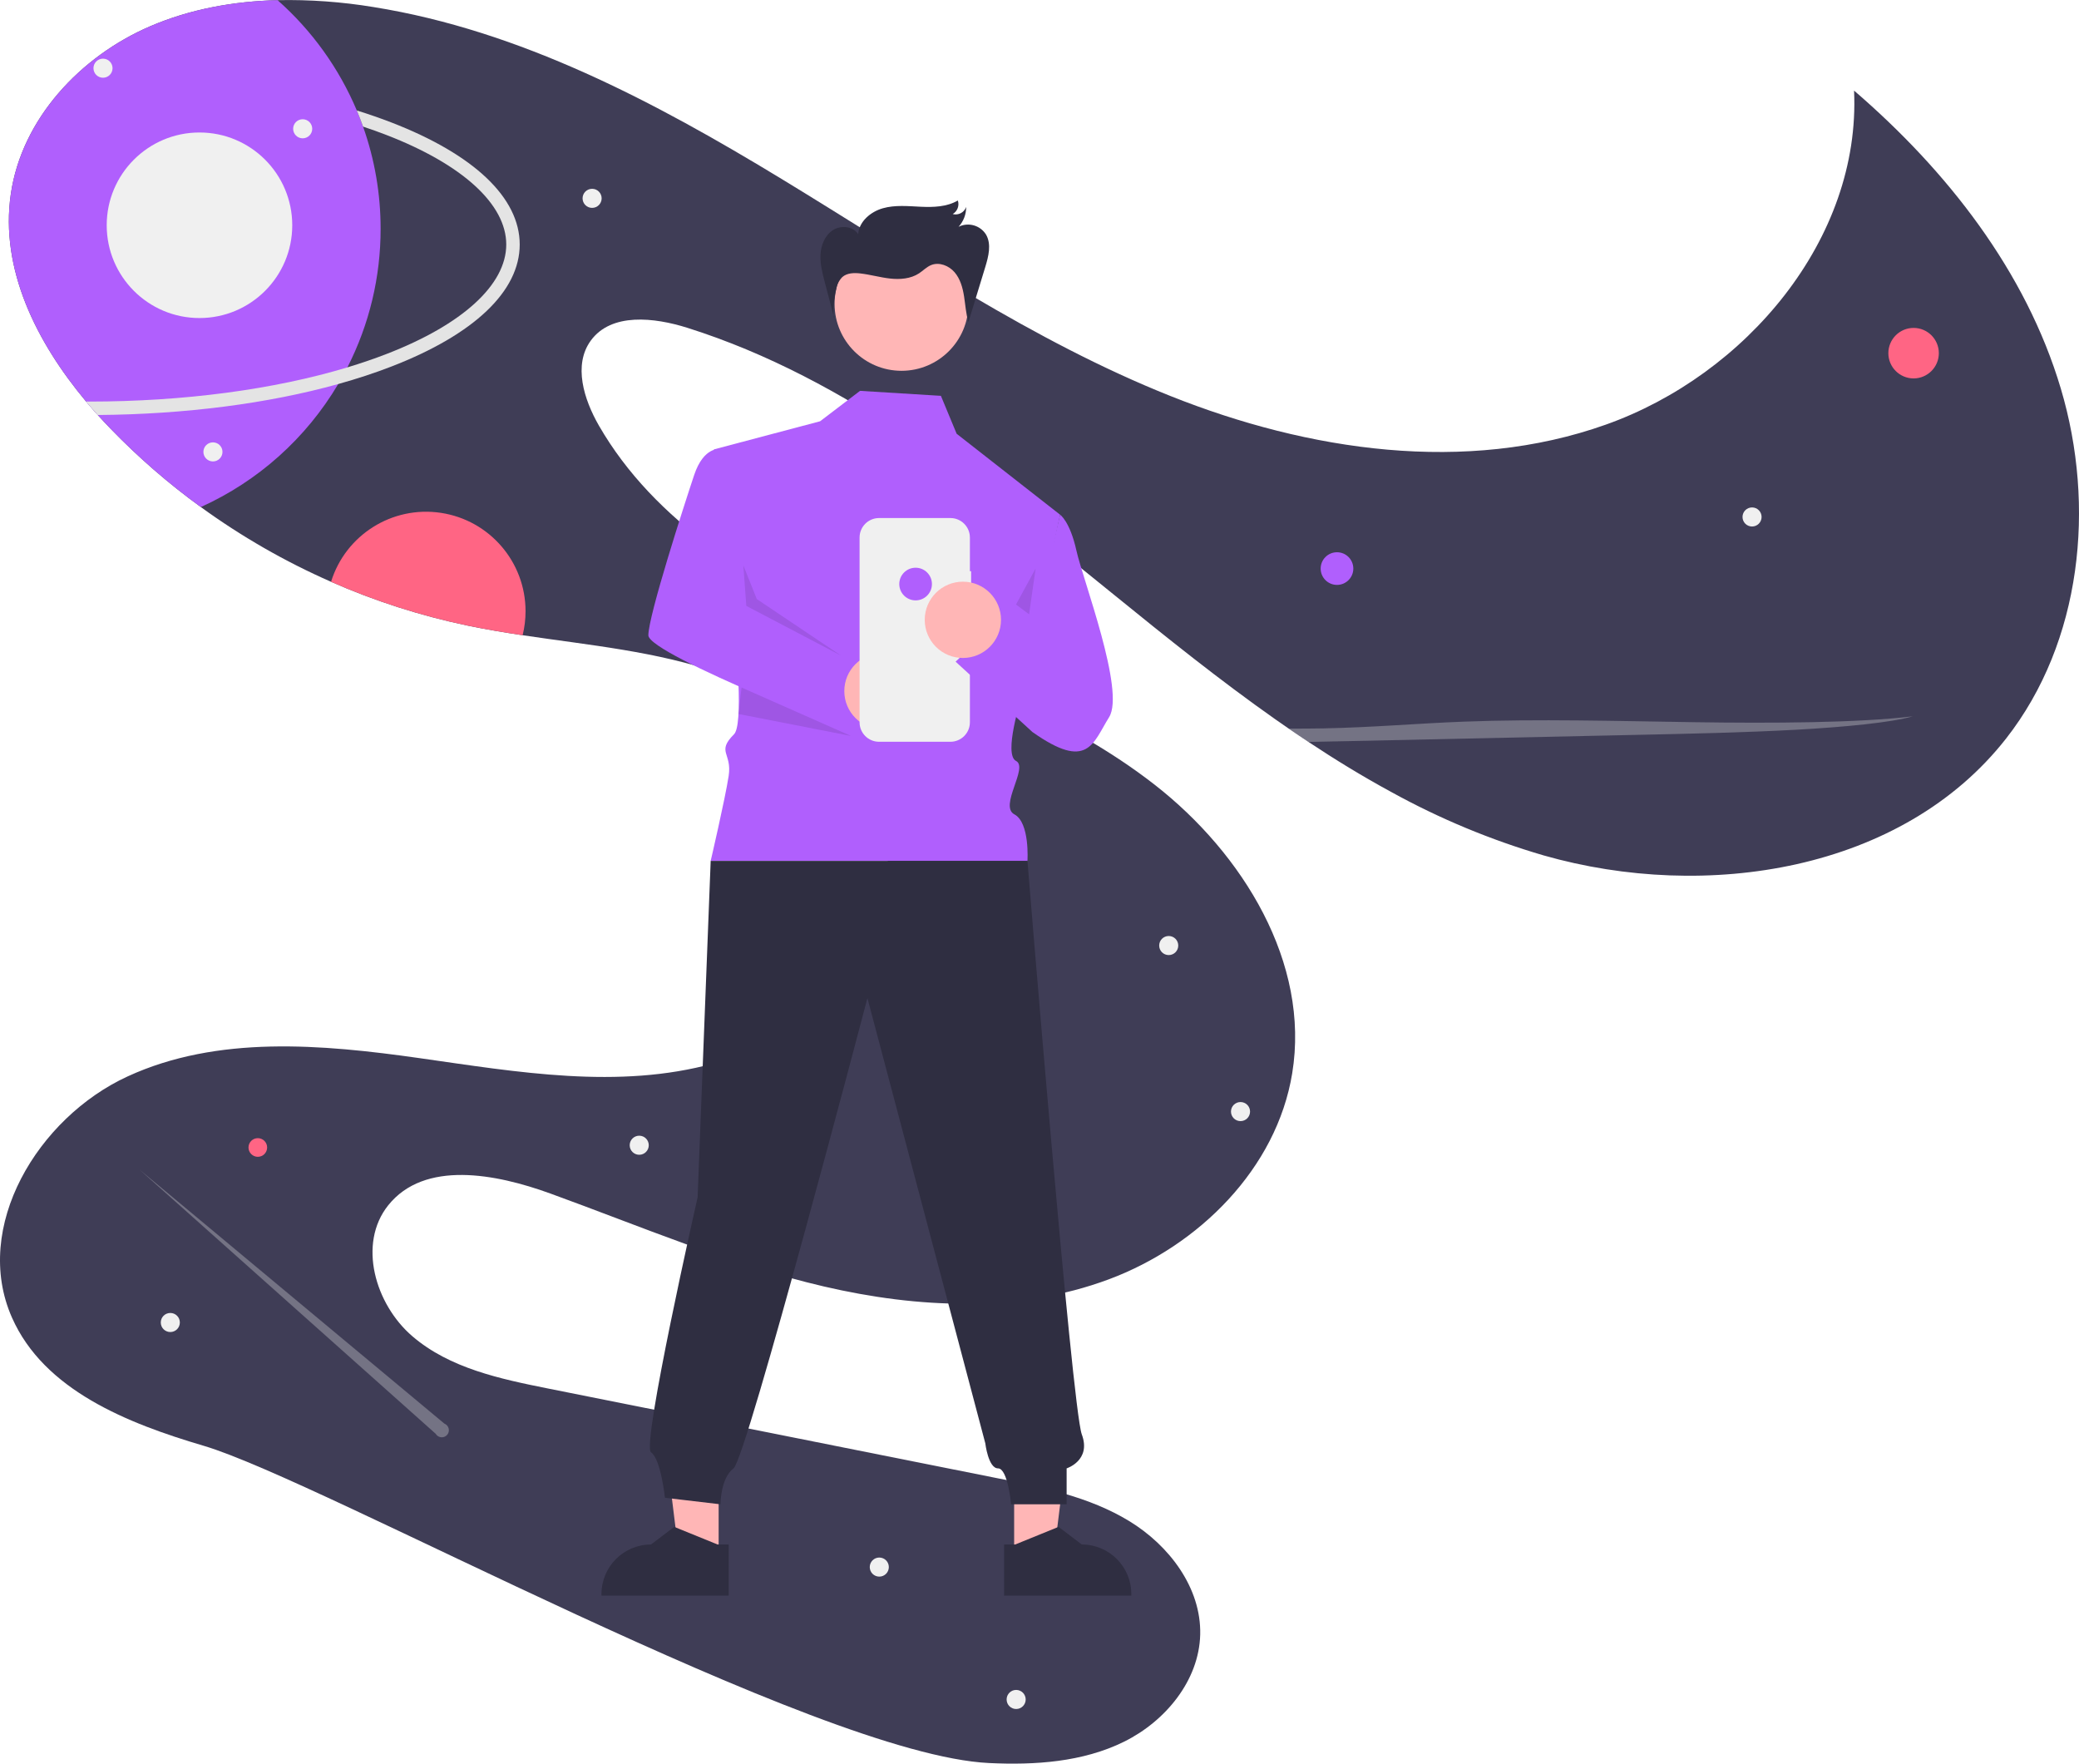
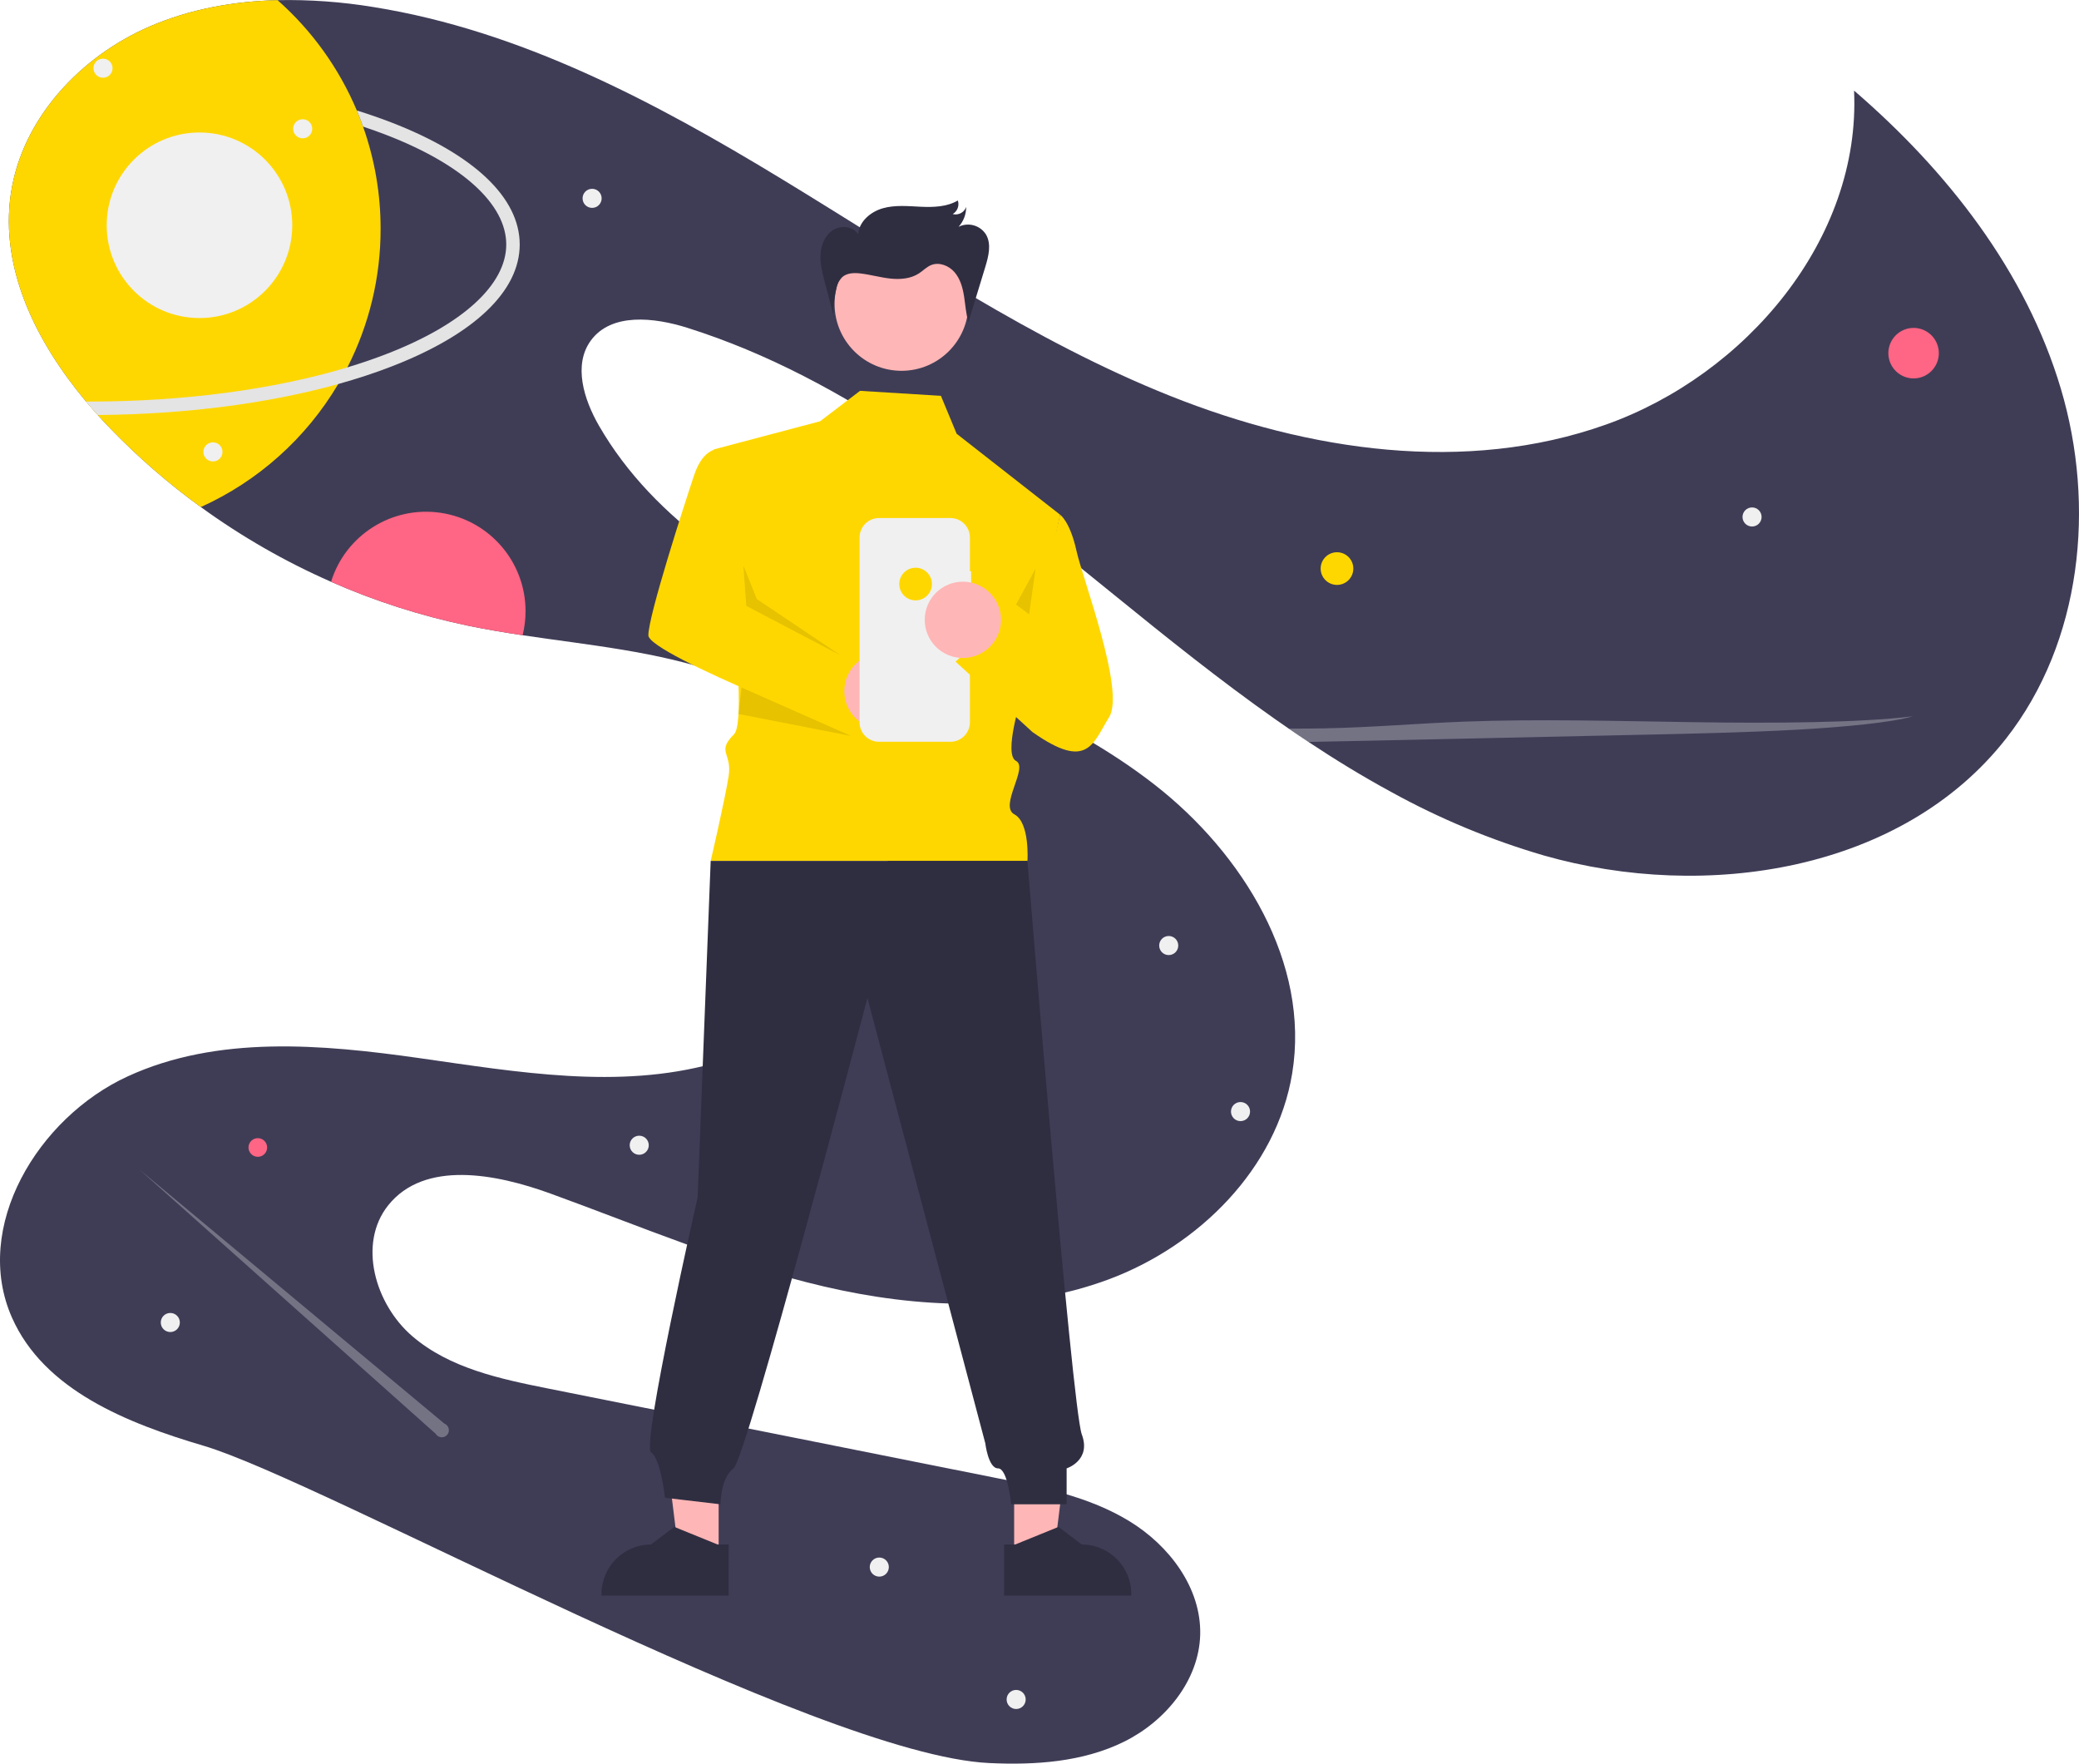
<svg xmlns="http://www.w3.org/2000/svg" id="a0179547-7667-4cb3-b9ae-32eca47089ab" data-name="Layer 1" width="926.632" height="785.994" viewBox="0 0 926.632 785.994">
  <path d="M1030.887,386.059c-46.34,59.26-133.78,72.83-206.13,52.19a335.51,335.51,0,0,1-68.1-28.35c-12.54-6.81-24.78-14.28-36.77-22.24-2.95-1.95-5.9-3.93-8.82-5.95q-2.985-2.04-5.95-4.13c-24.76-17.42-48.55-36.53-71.94-55.53-58.39-47.43-118.38-96.32-190.12-118.95-14.78-4.66-33.9-6.84-43.04,5.68-7.93,10.87-3.09,26.26,3.62,37.92,24.89,43.19,70.07,70.46,115.29,91.43,45.22,20.97,93.12,37.96,132.43,68.62,39.31,30.66,69.32,79.39,61.28,128.58-6.93,42.39-41.54,76.83-81.78,91.84-40.24,15-85.12,12.91-126.95,3.17-41.83-9.75-81.54-26.76-121.91-41.42-24.34-8.85-56.16-14.97-72.31,5.28-13.64,17.11-5.8,44.1,10.81,58.34s39.09,19.01,60.54,23.29q99.9,19.95,199.8,39.89c20.43,4.07,41.34,8.33,59.14,19.17,17.8,10.83,32.16,29.75,31.65,50.58-.51,20.53-15.54,38.67-33.96,47.76-18.41,9.08-39.67,10.48-60.18,9.5-76.86-3.68-297.21-125.79-350.06-141.4-33.96-10.02-71.09-24.74-85.41-57.12-17.83-40.31,11.51-89.08,51.56-107.49,40.04-18.42,86.46-14.34,130.1-8.14,43.64,6.2,88.72,14.09,131.2,2.31,42.479-11.78,81.4-50.18,77.21-94.06-3.65-38.18-38.04-66.95-74.23-79.63-28.33-9.93-58.47-12.63-88.229-17.1-8.26-1.23-16.49-2.61-24.64-4.31a307.086,307.086,0,0,1-60.75-19.5,312.924,312.924,0,0,1-58.04-33.31,305.265,305.265,0,0,1-40.32-35.01q-2.835-2.94-5.61-6.01c-1.76-1.96-3.5-3.96-5.2-6-22.12-26.43-38.46-58.98-33.56-92.52,4.89-33.45,30.96-61.3,62-74.68,17.94-7.73,37.29-11.19,56.88-11.69a233.796,233.796,0,0,1,42.78,3.08c65.41,10.46,125.35,42.24,181.96,76.65,56.6,34.41,111.76,72.18,173.29,96.71,61.53,24.54,131.57,34.93,193.99,12.74,62.42-22.18,113.7-82.7,110.65-148.87,41.4,35.65,76.58,80.46,92.16,132.82C1070.797,282.559,1064.536,343.019,1030.887,386.059Z" transform="translate(-136.6838 -57.00314)" fill="#3f3d56" />
-   <circle cx="595.911" cy="253.394" r="7.278" fill="#B05FFD" />
+   <circle cx="595.911" cy="253.394" r="7.278" fill="#FFD700" />
  <circle cx="852.911" cy="157.394" r="11.252" fill="#ff6584" />
  <circle cx="114.911" cy="511.394" r="4.157" fill="#ff6584" />
  <path d="M370.927,329.399a44.43,44.43,0,0,1-1.3,10.7c-8.26-1.23-16.49-2.61-24.64-4.31a307.086,307.086,0,0,1-60.75-19.5,44.337,44.337,0,0,1,86.69,13.11Z" transform="translate(-136.6838 -57.00314)" fill="#ff6584" />
  <circle cx="780.911" cy="230.394" r="4.252" fill="#f0f0f0" />
  <circle cx="391.911" cy="698.394" r="4.252" fill="#f0f0f0" />
  <circle cx="452.911" cy="757.394" r="4.252" fill="#f0f0f0" />
  <circle cx="75.911" cy="589.394" r="4.252" fill="#f0f0f0" />
  <circle cx="284.911" cy="510.394" r="4.252" fill="#f0f0f0" />
  <circle cx="263.911" cy="88.394" r="4.252" fill="#f0f0f0" />
  <circle cx="520.911" cy="421.394" r="4.252" fill="#f0f0f0" />
  <circle cx="552.911" cy="495.394" r="4.252" fill="#f0f0f0" />
  <path d="M291.527,220.728q9.075-2.739,17.362-5.935c33.96-13.117,53.438-30.911,53.438-48.82s-19.478-35.703-53.438-48.82q-5.038-1.946-10.386-3.723a136.34,136.34,0,0,1-6.976,107.3Z" transform="translate(-136.6838 -57.00314)" fill="none" />
-   <path d="M306.326,158.969a135.44,135.44,0,0,1-14.8,61.76q-1.935,3.78-4.1,7.43a136.431,136.431,0,0,1-61.23,54.82,305.269,305.269,0,0,1-40.32-35.01q-2.835-2.94-5.61-6.01c-1.76-1.96-3.5-3.96-5.2-6-22.12-26.43-38.46-58.98-33.56-92.52,4.89-33.45,30.96-61.3,62-74.68,17.94-7.73,37.29-11.19,56.88-11.69a136.126,136.126,0,0,1,35.33,49.16c1,2.37,1.92,4.77,2.79,7.2A135.756,135.756,0,0,1,306.326,158.969Z" transform="translate(-136.6838 -57.00314)" fill="#B05FFD" />
+   <path d="M306.326,158.969a135.44,135.44,0,0,1-14.8,61.76q-1.935,3.78-4.1,7.43a136.431,136.431,0,0,1-61.23,54.82,305.269,305.269,0,0,1-40.32-35.01q-2.835-2.94-5.61-6.01c-1.76-1.96-3.5-3.96-5.2-6-22.12-26.43-38.46-58.98-33.56-92.52,4.89-33.45,30.96-61.3,62-74.68,17.94-7.73,37.29-11.19,56.88-11.69a136.126,136.126,0,0,1,35.33,49.16c1,2.37,1.92,4.77,2.79,7.2A135.756,135.756,0,0,1,306.326,158.969Z" transform="translate(-136.6838 -57.00314)" fill="#FFD700" />
  <path d="M368.326,165.969c0,20.83-20.34,40.15-57.28,54.42-7.39,2.86-15.3,5.45-23.62,7.77-31.14,8.68-68.2,13.49-107.16,13.8-1.76-1.96-3.5-3.96-5.2-6,.42.01.84.01,1.26.01,42.31,0,82.45-5.36,115.2-15.24,6.05-1.83,11.85-3.81,17.36-5.94,33.96-13.11,53.44-30.91,53.44-48.82,0-17.91-19.48-35.7-53.44-48.82q-5.04-1.95-10.38-3.72c-.87-2.43-1.79-4.83-2.79-7.2q7.98,2.49,15.33,5.32C347.987,125.819,368.326,145.149,368.326,165.969Z" transform="translate(-136.6838 -57.00314)" fill="#e4e4e4" />
  <circle cx="45.911" cy="30.394" r="4.252" fill="#f0f0f0" />
  <circle cx="134.911" cy="57.394" r="4.252" fill="#f0f0f0" />
  <circle cx="88.911" cy="100.394" r="41.348" fill="#f0f0f0" />
  <path d="M989.197,376.239c-9.28,2.74-29.74,4.76-52.24,6-22.49,1.23-47.16,1.77-71.52,2.29q-63.959,1.38-127.91,2.77-8.791.195-17.64.36c-2.95-1.95-5.9-3.93-8.82-5.95,5.23.03,10.46,0,15.65-.1,22.17-.44,40.94-2.17,62.32-2.99,32.9-1.27,68.42-.27,102.71.24C926.036,379.379,965.106,379.189,989.197,376.239Z" transform="translate(-136.6838 -57.00314)" fill="#f0f0f0" opacity="0.3" />
  <path d="M334.767,691.47,198.846,578.239,330.891,696.006a3.151,3.151,0,1,0,3.876-4.535Z" transform="translate(-136.6838 -57.00314)" fill="#f0f0f0" opacity="0.3" />
  <circle cx="94.911" cy="201.394" r="4.252" fill="#f0f0f0" />
  <polygon points="452.017 694.074 469.604 694.073 477.971 626.236 452.014 626.237 452.017 694.074" fill="#ffb6b6" />
  <path d="M584.215,745.335l4.95-0,19.327-7.86,10.359,7.859h.001a22.074,22.074,0,0,1,22.073,22.072v.717l-56.709.002Z" transform="translate(-136.6838 -57.00314)" fill="#2f2e41" />
  <polygon points="320.308 694.074 302.721 694.073 294.354 626.236 320.311 626.237 320.308 694.074" fill="#ffb6b6" />
  <path d="M461.477,768.125l-56.709-.002v-.717a22.074,22.074,0,0,1,22.073-22.072h.001l10.359-7.859,19.327,7.86,4.95 0Z" transform="translate(-136.6838 -57.00314)" fill="#2f2e41" />
-   <path d="M520.009,231.191,502.201,244.751,454.896,257.279s16.95,118.96,8.95,126.96-.785,8.215-2.393,18.608-8.013,37.831-8.013,37.831l141.188,0s1.138-17.052-5.822-20.745,6.416-20.929.728-23.811,2.312-27.882,2.312-27.882l17.337-81.85-46.114-36.08-7.013-16.898Z" transform="translate(-136.6838 -57.00314)" fill="#B05FFD" />
+   <path d="M520.009,231.191,502.201,244.751,454.896,257.279s16.95,118.96,8.95,126.96-.785,8.215-2.393,18.608-8.013,37.831-8.013,37.831l141.188,0s1.138-17.052-5.822-20.745,6.416-20.929.728-23.811,2.312-27.882,2.312-27.882l17.337-81.85-46.114-36.08-7.013-16.898Z" transform="translate(-136.6838 -57.00314)" fill="#FFD700" />
  <circle cx="405.545" cy="274.328" r="6.161" fill="#f2f2f2" />
  <path d="M453.441,440.678l-5.822,149.921S422.48,701.328,426.846,704.239s6.216,20.269,6.216,20.269l24.744,2.911s0-11.644,5.822-16.011,59.677-209.598,59.677-209.598l52.54,198.429s1.315,11.169,5.682,11.169,5.822,16.011,5.822,16.011h24.744v-16.011s11.118-3.525,6.752-15.169-24.218-255.562-24.218-255.562Z" transform="translate(-136.6838 -57.00314)" fill="#2f2e41" />
  <circle cx="401.817" cy="135.415" r="29.839" fill="#ffb6b6" />
  <polygon points="452.85 269.414 458.672 273.781 461.583 253.403 452.85 269.414" opacity="0.1" style="isolation:isolate" />
-   <path d="M457.687,257.163s-7.278-1.456-11.644,11.644-20.378,62.588-20.378,71.322S525.375,387.396,525.375,387.396L515,351l-45.669-23.971Z" transform="translate(-136.6838 -57.00314)" fill="#B05FFD" />
+   <path d="M457.687,257.163s-7.278-1.456-11.644,11.644-20.378,62.588-20.378,71.322S525.375,387.396,525.375,387.396L515,351l-45.669-23.971Z" transform="translate(-136.6838 -57.00314)" fill="#FFD700" />
  <circle cx="393.316" cy="307.997" r="17" fill="#ffb6b6" />
  <polygon points="331.316 251.997 332.647 270.026 374.878 292.192 337.316 266.997 331.316 251.997" opacity="0.1" style="isolation:isolate" />
  <path d="M569.523,311.57h-.548V296.562a8.686,8.686,0,0,0-8.686-8.686H528.492a8.686,8.686,0,0,0-8.686,8.686v82.337a8.686,8.686,0,0,0,8.686,8.686h31.797a8.686,8.686,0,0,0,8.686-8.686V322.254h.548Z" transform="translate(-136.6838 -57.00314)" fill="#f0f0f0" />
-   <path d="M609.184,286.39s4.367,2.911,7.278,16.011,21.833,62.588,14.555,74.233-9.426,24.072-34.17,6.606l-34.24-31.35,24.744-23.289,10.189,7.278Z" transform="translate(-136.6838 -57.00314)" fill="#B05FFD" />
-   <circle cx="408.095" cy="260.292" r="7.278" fill="#B05FFD" />
+   <path d="M609.184,286.39s4.367,2.911,7.278,16.011,21.833,62.588,14.555,74.233-9.426,24.072-34.17,6.606l-34.24-31.35,24.744-23.289,10.189,7.278Z" transform="translate(-136.6838 -57.00314)" fill="#FFD700" />
+   <circle cx="408.095" cy="260.292" r="7.278" fill="#FFD700" />
  <circle cx="429.163" cy="276.236" r="17" fill="#ffb6b6" />
  <polygon points="330.514 306.41 379.316 327.997 329.158 318.194 330.514 306.41" opacity="0.1" style="isolation:isolate" />
  <path d="M508.397,198.365,504.3,182.773c-1.069-4.068-2.147-8.219-1.907-12.418s2.022-8.533,5.56-10.808,8.939-1.738,11.216,1.799c.433-5.648,5.571-9.992,11.022-11.531s11.239-.93,16.897-.671,11.631.078,16.514-2.791a5.112,5.112,0,0,1-2.289,6.041,4.963,4.963,0,0,0,5.995-3.162,12.88,12.88,0,0,1-3.381,8.845A9.475,9.475,0,0,1,576.173,161.545c2.492,4.321,1.096,9.747-.362,14.517l-7.484,24.482c-1.135-3.722-1.349-7.651-1.956-11.494s-1.687-7.768-4.224-10.718-6.846-4.659-10.451-3.194c-2.022.822-3.565,2.489-5.39,3.686-3.746,2.455-8.512,2.807-12.963,2.308s-8.789-1.767-13.24-2.273c-2.787-.317-5.896-.233-7.999,1.623a10.281,10.281,0,0,0-2.738,5.467,43.486,43.486,0,0,0-1.158,12.541" transform="translate(-136.6838 -57.00314)" fill="#2f2e41" />
</svg>
